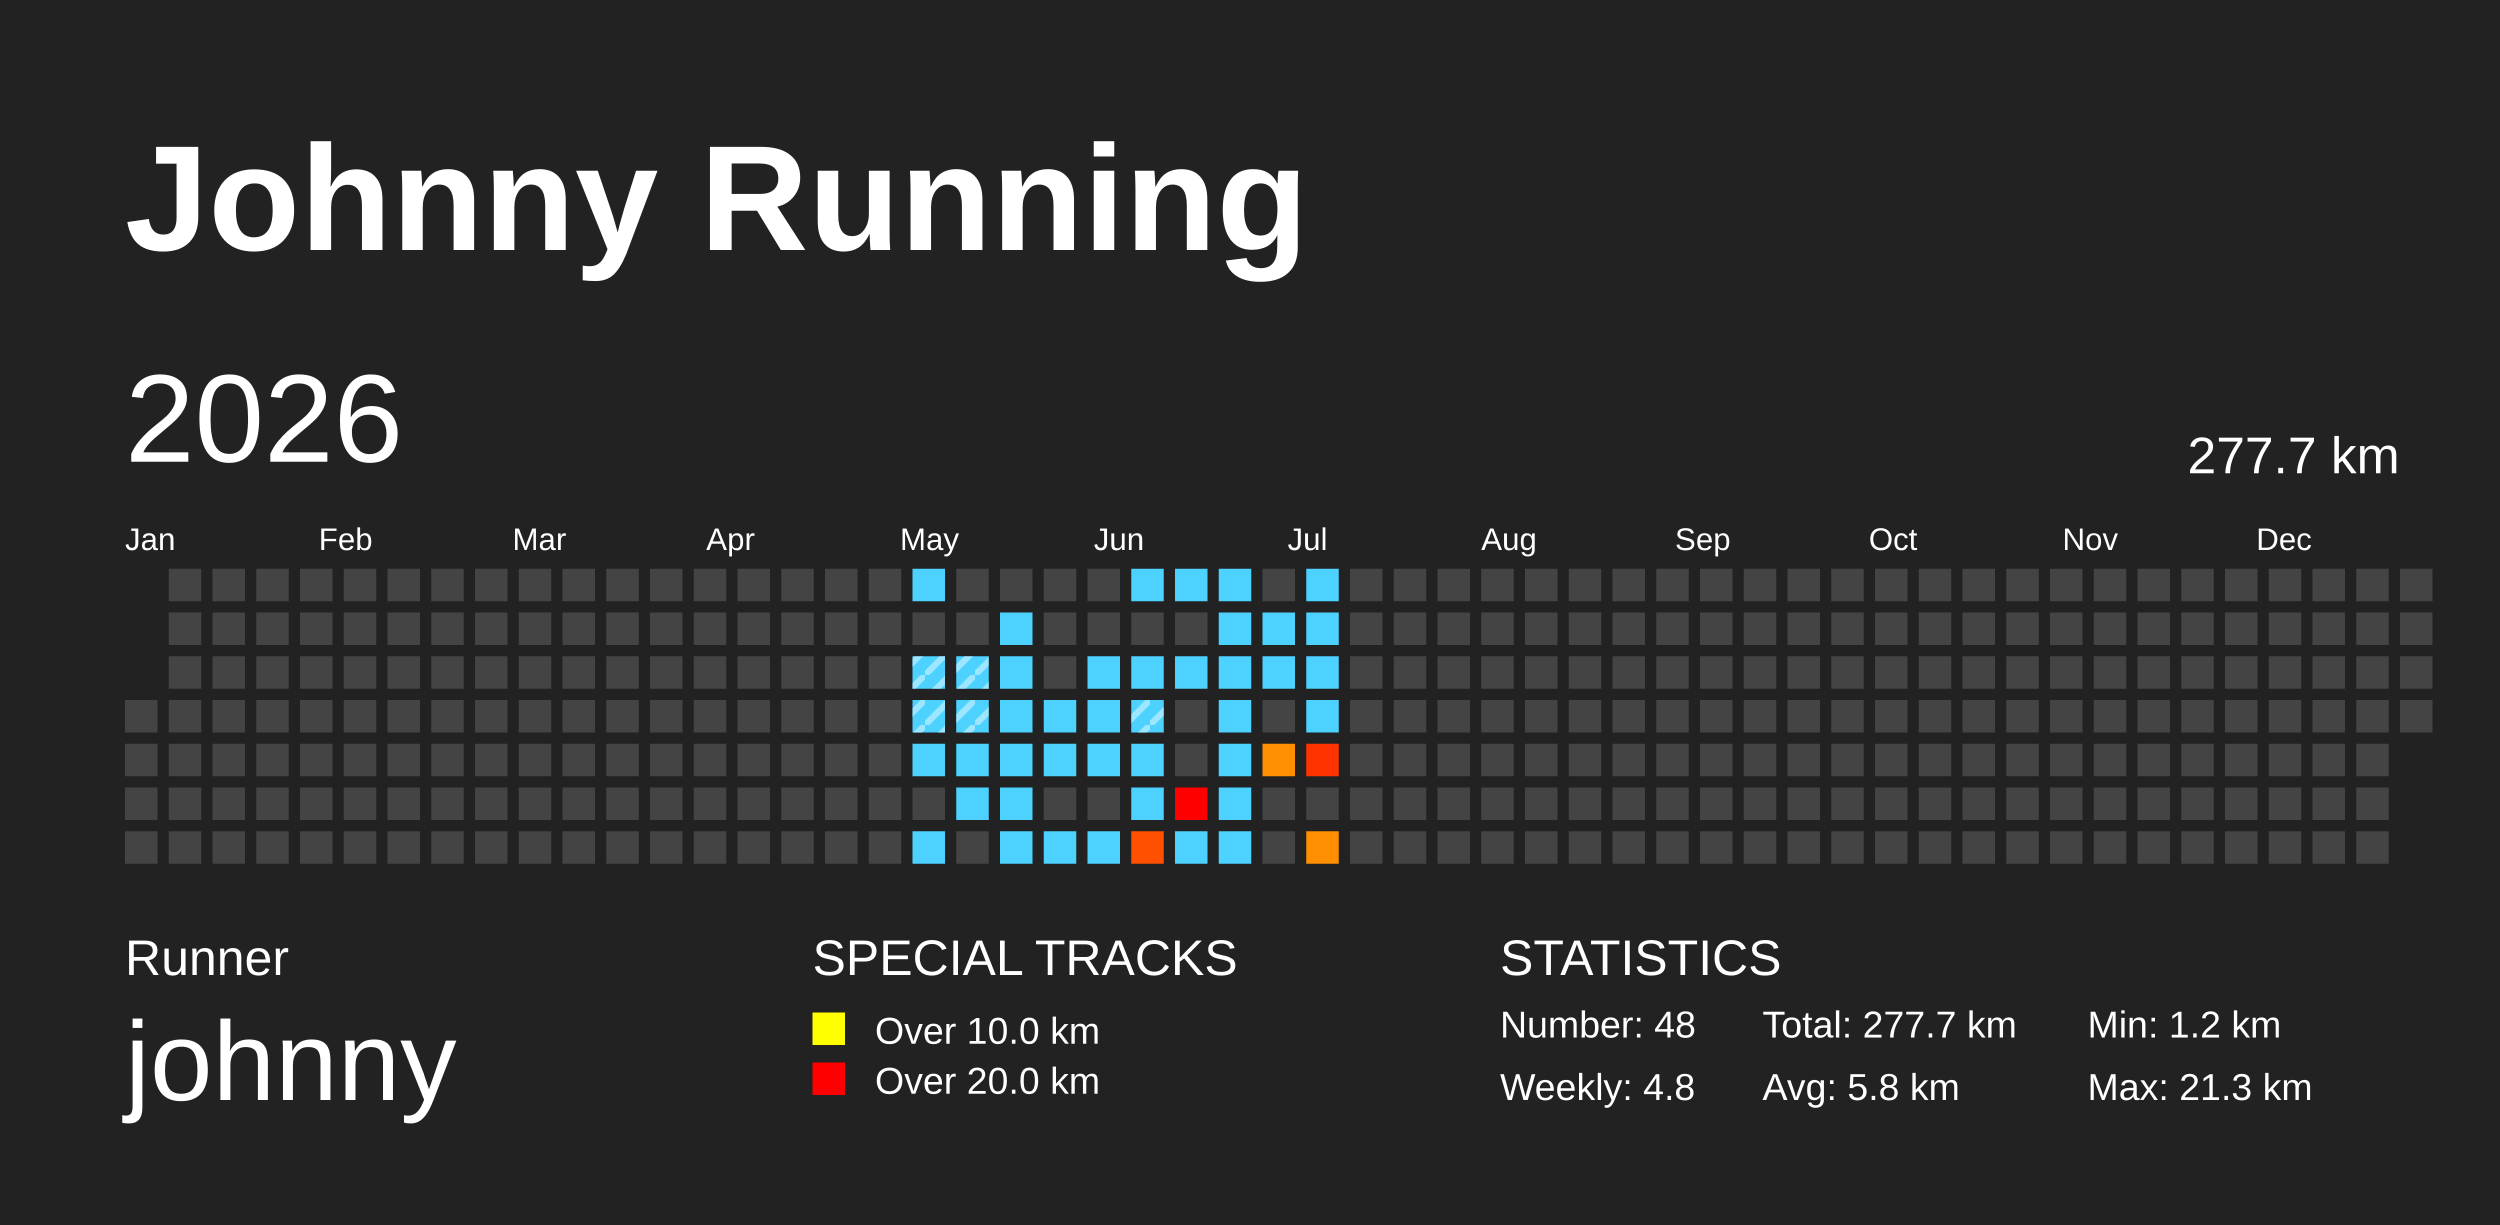
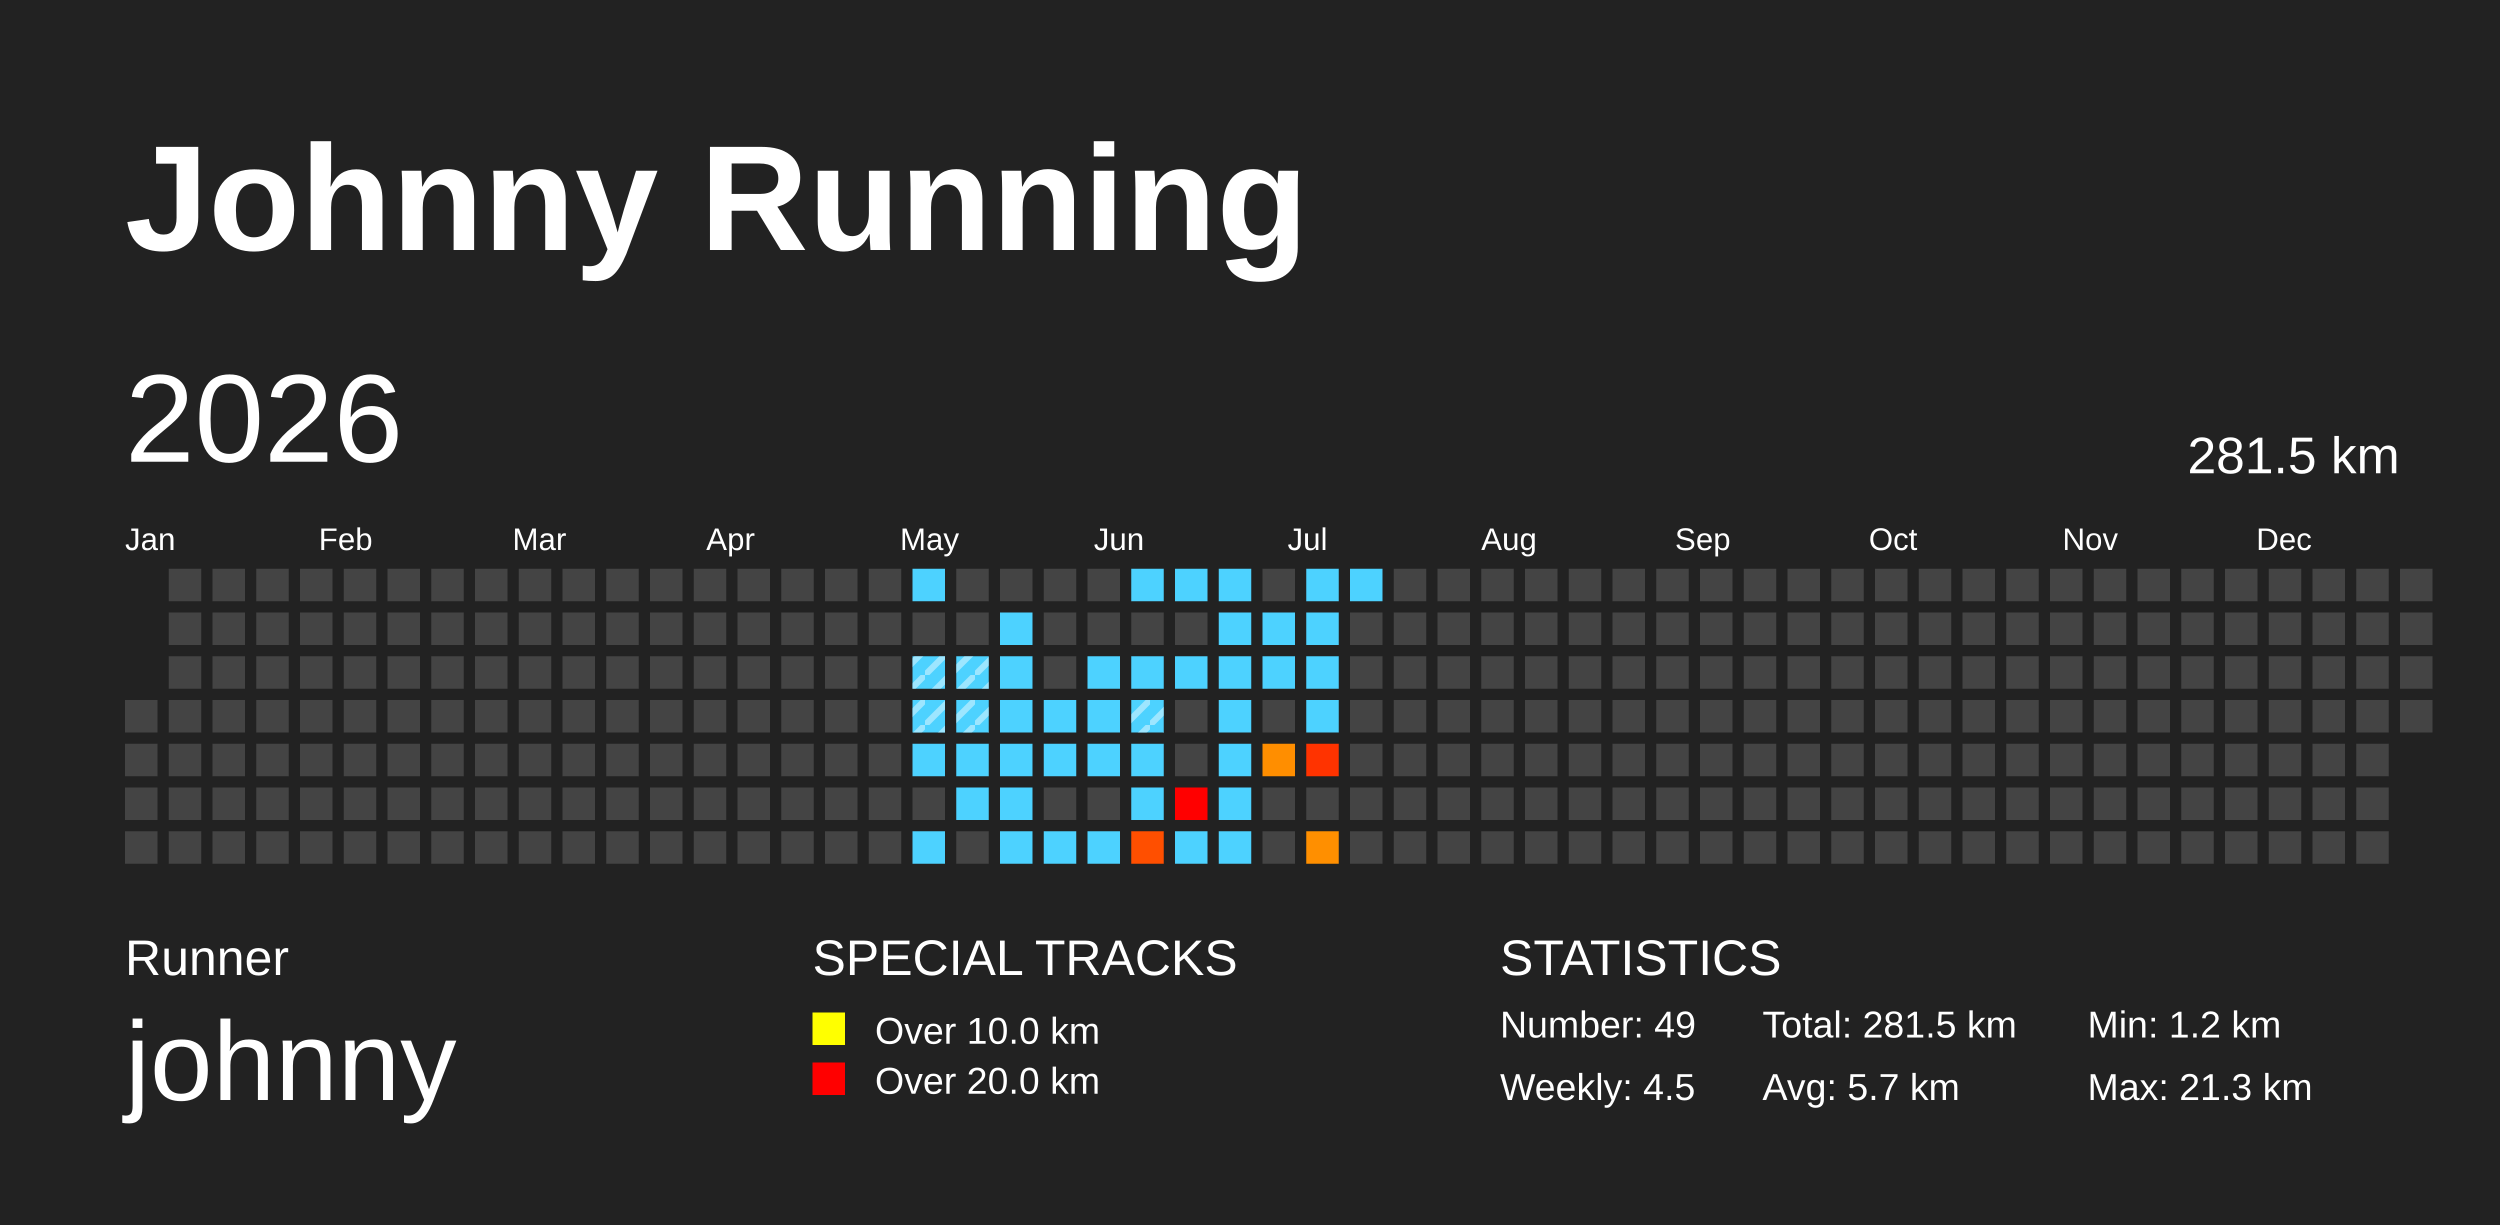
<svg xmlns="http://www.w3.org/2000/svg" baseProfile="full" height="98mm" version="1.1" viewBox="0,0,200,98" width="200mm">
  <defs>
    <pattern height="2" id="indoor-stripe" patternUnits="userSpaceOnUse" width="2">
      <line stroke="white" stroke-opacity="0.45" stroke-width="0.5" x1="0" x2="2" y1="2" y2="0" />
    </pattern>
  </defs>
  <rect fill="#222222" height="98" width="200" x="0" y="0" />
  <text fill="#FFFFFF" style="font-size:12px; font-family:Arial; font-weight:bold;" x="10" y="20">Johnny Running</text>
  <text fill="#FFFFFF" style="font-size:4px; font-family:Arial" x="10" y="78">Runner</text>
  <text fill="#FFFFFF" style="font-size:9px; font-family:Arial" x="10" y="88">johnny</text>
  <text fill="#FFFFFF" style="font-size:4px; font-family:Arial" x="65" y="78">SPECIAL TRACKS</text>
  <rect fill="yellow" height="2.6" width="2.6" x="65" y="81" />
  <text fill="#FFFFFF" style="font-size:3px; font-family:Arial" x="70" y="83.5">Over 10.0 km</text>
  <rect fill="red" height="2.6" width="2.6" x="65" y="85" />
  <text fill="#FFFFFF" style="font-size:3px; font-family:Arial" x="70" y="87.5">Over 20.0 km</text>
  <text fill="#FFFFFF" style="font-size:4px; font-family:Arial" x="120" y="78">STATISTICS</text>
-   <text fill="#FFFFFF" style="font-size:3px; font-family:Arial" x="120" y="83">Number: 48</text>
-   <text fill="#FFFFFF" style="font-size:3px; font-family:Arial" x="120" y="88">Weekly: 4.8</text>
-   <text fill="#FFFFFF" style="font-size:3px; font-family:Arial" x="141" y="83">Total: 277.7 km</text>
-   <text fill="#FFFFFF" style="font-size:3px; font-family:Arial" x="141" y="88">Avg: 5.8 km</text>
+   <text fill="#FFFFFF" style="font-size:3px; font-family:Arial" x="120" y="83">Number: 49</text>
+   <text fill="#FFFFFF" style="font-size:3px; font-family:Arial" x="120" y="88">Weekly: 4.5</text>
+   <text fill="#FFFFFF" style="font-size:3px; font-family:Arial" x="141" y="83">Total: 281.5 km</text>
+   <text fill="#FFFFFF" style="font-size:3px; font-family:Arial" x="141" y="88">Avg: 5.7 km</text>
  <text fill="#FFFFFF" style="font-size:3px; font-family:Arial" x="167" y="83">Min: 1.2 km</text>
  <text fill="#FFFFFF" style="font-size:3px; font-family:Arial" x="167" y="88">Max: 21.3 km</text>
  <text dominant-baseline="hanging" fill="#FFFFFF" style="font-size:10.0px; font-family:Arial;" x="10" y="30">2026</text>
-   <text dominant-baseline="hanging" fill="#FFFFFF" style="font-size:4.125px; font-family:Arial;" x="175" y="35">277.7 km</text>
+   <text dominant-baseline="hanging" fill="#FFFFFF" style="font-size:4.125px; font-family:Arial;" x="175" y="35">281.5 km</text>
  <text fill="#FFFFFF" style="font-size:2.5px; font-family:Arial" x="10.0" y="44">Jan</text>
  <text fill="#FFFFFF" style="font-size:2.5px; font-family:Arial" x="25.5" y="44">Feb</text>
  <text fill="#FFFFFF" style="font-size:2.5px; font-family:Arial" x="41.0" y="44">Mar</text>
  <text fill="#FFFFFF" style="font-size:2.5px; font-family:Arial" x="56.5" y="44">Apr</text>
  <text fill="#FFFFFF" style="font-size:2.5px; font-family:Arial" x="72.0" y="44">May</text>
  <text fill="#FFFFFF" style="font-size:2.5px; font-family:Arial" x="87.5" y="44">Jun</text>
  <text fill="#FFFFFF" style="font-size:2.5px; font-family:Arial" x="103.0" y="44">Jul</text>
  <text fill="#FFFFFF" style="font-size:2.5px; font-family:Arial" x="118.5" y="44">Aug</text>
  <text fill="#FFFFFF" style="font-size:2.5px; font-family:Arial" x="134.0" y="44">Sep</text>
  <text fill="#FFFFFF" style="font-size:2.5px; font-family:Arial" x="149.5" y="44">Oct</text>
  <text fill="#FFFFFF" style="font-size:2.5px; font-family:Arial" x="165.0" y="44">Nov</text>
  <text fill="#FFFFFF" style="font-size:2.5px; font-family:Arial" x="180.5" y="44">Dec</text>
  <rect fill="#444444" height="2.6" width="2.6" x="10.0" y="56.0" />
  <rect fill="#444444" height="2.6" width="2.6" x="10.0" y="59.5" />
  <rect fill="#444444" height="2.6" width="2.6" x="10.0" y="63.0" />
  <rect fill="#444444" height="2.6" width="2.6" x="10.0" y="66.5" />
  <rect fill="#444444" height="2.6" width="2.6" x="13.5" y="45.5" />
  <rect fill="#444444" height="2.6" width="2.6" x="13.5" y="49.0" />
  <rect fill="#444444" height="2.6" width="2.6" x="13.5" y="52.5" />
  <rect fill="#444444" height="2.6" width="2.6" x="13.5" y="56.0" />
  <rect fill="#444444" height="2.6" width="2.6" x="13.5" y="59.5" />
  <rect fill="#444444" height="2.6" width="2.6" x="13.5" y="63.0" />
  <rect fill="#444444" height="2.6" width="2.6" x="13.5" y="66.5" />
  <rect fill="#444444" height="2.6" width="2.6" x="17.0" y="45.5" />
  <rect fill="#444444" height="2.6" width="2.6" x="17.0" y="49.0" />
  <rect fill="#444444" height="2.6" width="2.6" x="17.0" y="52.5" />
  <rect fill="#444444" height="2.6" width="2.6" x="17.0" y="56.0" />
  <rect fill="#444444" height="2.6" width="2.6" x="17.0" y="59.5" />
  <rect fill="#444444" height="2.6" width="2.6" x="17.0" y="63.0" />
  <rect fill="#444444" height="2.6" width="2.6" x="17.0" y="66.5" />
  <rect fill="#444444" height="2.6" width="2.6" x="20.5" y="45.5" />
  <rect fill="#444444" height="2.6" width="2.6" x="20.5" y="49.0" />
  <rect fill="#444444" height="2.6" width="2.6" x="20.5" y="52.5" />
  <rect fill="#444444" height="2.6" width="2.6" x="20.5" y="56.0" />
  <rect fill="#444444" height="2.6" width="2.6" x="20.5" y="59.5" />
  <rect fill="#444444" height="2.6" width="2.6" x="20.5" y="63.0" />
  <rect fill="#444444" height="2.6" width="2.6" x="20.5" y="66.5" />
  <rect fill="#444444" height="2.6" width="2.6" x="24.0" y="45.5" />
  <rect fill="#444444" height="2.6" width="2.6" x="24.0" y="49.0" />
  <rect fill="#444444" height="2.6" width="2.6" x="24.0" y="52.5" />
  <rect fill="#444444" height="2.6" width="2.6" x="24.0" y="56.0" />
  <rect fill="#444444" height="2.6" width="2.6" x="24.0" y="59.5" />
  <rect fill="#444444" height="2.6" width="2.6" x="24.0" y="63.0" />
  <rect fill="#444444" height="2.6" width="2.6" x="24.0" y="66.5" />
  <rect fill="#444444" height="2.6" width="2.6" x="27.5" y="45.5" />
  <rect fill="#444444" height="2.6" width="2.6" x="27.5" y="49.0" />
  <rect fill="#444444" height="2.6" width="2.6" x="27.5" y="52.5" />
  <rect fill="#444444" height="2.6" width="2.6" x="27.5" y="56.0" />
  <rect fill="#444444" height="2.6" width="2.6" x="27.5" y="59.5" />
  <rect fill="#444444" height="2.6" width="2.6" x="27.5" y="63.0" />
  <rect fill="#444444" height="2.6" width="2.6" x="27.5" y="66.5" />
  <rect fill="#444444" height="2.6" width="2.6" x="31.0" y="45.5" />
  <rect fill="#444444" height="2.6" width="2.6" x="31.0" y="49.0" />
  <rect fill="#444444" height="2.6" width="2.6" x="31.0" y="52.5" />
  <rect fill="#444444" height="2.6" width="2.6" x="31.0" y="56.0" />
  <rect fill="#444444" height="2.6" width="2.6" x="31.0" y="59.5" />
  <rect fill="#444444" height="2.6" width="2.6" x="31.0" y="63.0" />
  <rect fill="#444444" height="2.6" width="2.6" x="31.0" y="66.5" />
  <rect fill="#444444" height="2.6" width="2.6" x="34.5" y="45.5" />
  <rect fill="#444444" height="2.6" width="2.6" x="34.5" y="49.0" />
  <rect fill="#444444" height="2.6" width="2.6" x="34.5" y="52.5" />
  <rect fill="#444444" height="2.6" width="2.6" x="34.5" y="56.0" />
  <rect fill="#444444" height="2.6" width="2.6" x="34.5" y="59.5" />
  <rect fill="#444444" height="2.6" width="2.6" x="34.5" y="63.0" />
  <rect fill="#444444" height="2.6" width="2.6" x="34.5" y="66.5" />
  <rect fill="#444444" height="2.6" width="2.6" x="38.0" y="45.5" />
  <rect fill="#444444" height="2.6" width="2.6" x="38.0" y="49.0" />
  <rect fill="#444444" height="2.6" width="2.6" x="38.0" y="52.5" />
  <rect fill="#444444" height="2.6" width="2.6" x="38.0" y="56.0" />
  <rect fill="#444444" height="2.6" width="2.6" x="38.0" y="59.5" />
  <rect fill="#444444" height="2.6" width="2.6" x="38.0" y="63.0" />
  <rect fill="#444444" height="2.6" width="2.6" x="38.0" y="66.5" />
  <rect fill="#444444" height="2.6" width="2.6" x="41.5" y="45.5" />
  <rect fill="#444444" height="2.6" width="2.6" x="41.5" y="49.0" />
  <rect fill="#444444" height="2.6" width="2.6" x="41.5" y="52.5" />
  <rect fill="#444444" height="2.6" width="2.6" x="41.5" y="56.0" />
  <rect fill="#444444" height="2.6" width="2.6" x="41.5" y="59.5" />
  <rect fill="#444444" height="2.6" width="2.6" x="41.5" y="63.0" />
  <rect fill="#444444" height="2.6" width="2.6" x="41.5" y="66.5" />
  <rect fill="#444444" height="2.6" width="2.6" x="45.0" y="45.5" />
  <rect fill="#444444" height="2.6" width="2.6" x="45.0" y="49.0" />
  <rect fill="#444444" height="2.6" width="2.6" x="45.0" y="52.5" />
  <rect fill="#444444" height="2.6" width="2.6" x="45.0" y="56.0" />
  <rect fill="#444444" height="2.6" width="2.6" x="45.0" y="59.5" />
  <rect fill="#444444" height="2.6" width="2.6" x="45.0" y="63.0" />
  <rect fill="#444444" height="2.6" width="2.6" x="45.0" y="66.5" />
  <rect fill="#444444" height="2.6" width="2.6" x="48.5" y="45.5" />
  <rect fill="#444444" height="2.6" width="2.6" x="48.5" y="49.0" />
  <rect fill="#444444" height="2.6" width="2.6" x="48.5" y="52.5" />
  <rect fill="#444444" height="2.6" width="2.6" x="48.5" y="56.0" />
  <rect fill="#444444" height="2.6" width="2.6" x="48.5" y="59.5" />
  <rect fill="#444444" height="2.6" width="2.6" x="48.5" y="63.0" />
  <rect fill="#444444" height="2.6" width="2.6" x="48.5" y="66.5" />
  <rect fill="#444444" height="2.6" width="2.6" x="52.0" y="45.5" />
  <rect fill="#444444" height="2.6" width="2.6" x="52.0" y="49.0" />
  <rect fill="#444444" height="2.6" width="2.6" x="52.0" y="52.5" />
  <rect fill="#444444" height="2.6" width="2.6" x="52.0" y="56.0" />
  <rect fill="#444444" height="2.6" width="2.6" x="52.0" y="59.5" />
  <rect fill="#444444" height="2.6" width="2.6" x="52.0" y="63.0" />
  <rect fill="#444444" height="2.6" width="2.6" x="52.0" y="66.5" />
  <rect fill="#444444" height="2.6" width="2.6" x="55.5" y="45.5" />
  <rect fill="#444444" height="2.6" width="2.6" x="55.5" y="49.0" />
  <rect fill="#444444" height="2.6" width="2.6" x="55.5" y="52.5" />
  <rect fill="#444444" height="2.6" width="2.6" x="55.5" y="56.0" />
  <rect fill="#444444" height="2.6" width="2.6" x="55.5" y="59.5" />
  <rect fill="#444444" height="2.6" width="2.6" x="55.5" y="63.0" />
  <rect fill="#444444" height="2.6" width="2.6" x="55.5" y="66.5" />
  <rect fill="#444444" height="2.6" width="2.6" x="59.0" y="45.5" />
  <rect fill="#444444" height="2.6" width="2.6" x="59.0" y="49.0" />
  <rect fill="#444444" height="2.6" width="2.6" x="59.0" y="52.5" />
  <rect fill="#444444" height="2.6" width="2.6" x="59.0" y="56.0" />
  <rect fill="#444444" height="2.6" width="2.6" x="59.0" y="59.5" />
  <rect fill="#444444" height="2.6" width="2.6" x="59.0" y="63.0" />
  <rect fill="#444444" height="2.6" width="2.6" x="59.0" y="66.5" />
  <rect fill="#444444" height="2.6" width="2.6" x="62.5" y="45.5" />
  <rect fill="#444444" height="2.6" width="2.6" x="62.5" y="49.0" />
  <rect fill="#444444" height="2.6" width="2.6" x="62.5" y="52.5" />
  <rect fill="#444444" height="2.6" width="2.6" x="62.5" y="56.0" />
  <rect fill="#444444" height="2.6" width="2.6" x="62.5" y="59.5" />
  <rect fill="#444444" height="2.6" width="2.6" x="62.5" y="63.0" />
  <rect fill="#444444" height="2.6" width="2.6" x="62.5" y="66.5" />
  <rect fill="#444444" height="2.6" width="2.6" x="66.0" y="45.5" />
  <rect fill="#444444" height="2.6" width="2.6" x="66.0" y="49.0" />
  <rect fill="#444444" height="2.6" width="2.6" x="66.0" y="52.5" />
  <rect fill="#444444" height="2.6" width="2.6" x="66.0" y="56.0" />
  <rect fill="#444444" height="2.6" width="2.6" x="66.0" y="59.5" />
  <rect fill="#444444" height="2.6" width="2.6" x="66.0" y="63.0" />
  <rect fill="#444444" height="2.6" width="2.6" x="66.0" y="66.5" />
  <rect fill="#444444" height="2.6" width="2.6" x="69.5" y="45.5" />
  <rect fill="#444444" height="2.6" width="2.6" x="69.5" y="49.0" />
  <rect fill="#444444" height="2.6" width="2.6" x="69.5" y="52.5" />
  <rect fill="#444444" height="2.6" width="2.6" x="69.5" y="56.0" />
  <rect fill="#444444" height="2.6" width="2.6" x="69.5" y="59.5" />
  <rect fill="#444444" height="2.6" width="2.6" x="69.5" y="63.0" />
  <rect fill="#444444" height="2.6" width="2.6" x="69.5" y="66.5" />
  <rect fill="#4dd2ff" height="2.6" width="2.6" x="73.0" y="45.5" />
  <rect fill="#444444" height="2.6" width="2.6" x="73.0" y="49.0" />
  <rect fill="#4dd2ff" height="2.6" width="2.6" x="73.0" y="52.5" />
  <rect fill="url(#indoor-stripe)" height="2.6" style="pointer-events: none;" width="2.6" x="73.0" y="52.5" />
  <rect fill="#4dd2ff" height="2.6" width="2.6" x="73.0" y="56.0" />
  <rect fill="url(#indoor-stripe)" height="2.6" style="pointer-events: none;" width="2.6" x="73.0" y="56.0" />
  <rect fill="#4dd2ff" height="2.6" width="2.6" x="73.0" y="59.5" />
  <rect fill="#444444" height="2.6" width="2.6" x="73.0" y="63.0" />
  <rect fill="#4dd2ff" height="2.6" width="2.6" x="73.0" y="66.5" />
  <rect fill="#444444" height="2.6" width="2.6" x="76.5" y="45.5" />
  <rect fill="#444444" height="2.6" width="2.6" x="76.5" y="49.0" />
  <rect fill="#4dd2ff" height="2.6" width="2.6" x="76.5" y="52.5" />
  <rect fill="url(#indoor-stripe)" height="2.6" style="pointer-events: none;" width="2.6" x="76.5" y="52.5" />
  <rect fill="#4dd2ff" height="2.6" width="2.6" x="76.5" y="56.0" />
  <rect fill="url(#indoor-stripe)" height="2.6" style="pointer-events: none;" width="2.6" x="76.5" y="56.0" />
  <rect fill="#4dd2ff" height="2.6" width="2.6" x="76.5" y="59.5" />
  <rect fill="#4dd2ff" height="2.6" width="2.6" x="76.5" y="63.0" />
  <rect fill="#444444" height="2.6" width="2.6" x="76.5" y="66.5" />
  <rect fill="#444444" height="2.6" width="2.6" x="80.0" y="45.5" />
  <rect fill="#4dd2ff" height="2.6" width="2.6" x="80.0" y="49.0" />
  <rect fill="#4dd2ff" height="2.6" width="2.6" x="80.0" y="52.5" />
  <rect fill="#4dd2ff" height="2.6" width="2.6" x="80.0" y="56.0" />
  <rect fill="#4dd2ff" height="2.6" width="2.6" x="80.0" y="59.5" />
  <rect fill="#4dd2ff" height="2.6" width="2.6" x="80.0" y="63.0" />
  <rect fill="#4dd2ff" height="2.6" width="2.6" x="80.0" y="66.5" />
  <rect fill="#444444" height="2.6" width="2.6" x="83.5" y="45.5" />
  <rect fill="#444444" height="2.6" width="2.6" x="83.5" y="49.0" />
  <rect fill="#444444" height="2.6" width="2.6" x="83.5" y="52.5" />
  <rect fill="#4dd2ff" height="2.6" width="2.6" x="83.5" y="56.0" />
  <rect fill="#4dd2ff" height="2.6" width="2.6" x="83.5" y="59.5" />
  <rect fill="#444444" height="2.6" width="2.6" x="83.5" y="63.0" />
  <rect fill="#4dd2ff" height="2.6" width="2.6" x="83.5" y="66.5" />
  <rect fill="#444444" height="2.6" width="2.6" x="87.0" y="45.5" />
  <rect fill="#444444" height="2.6" width="2.6" x="87.0" y="49.0" />
  <rect fill="#4dd2ff" height="2.6" width="2.6" x="87.0" y="52.5" />
  <rect fill="#4dd2ff" height="2.6" width="2.6" x="87.0" y="56.0" />
  <rect fill="#4dd2ff" height="2.6" width="2.6" x="87.0" y="59.5" />
  <rect fill="#444444" height="2.6" width="2.6" x="87.0" y="63.0" />
  <rect fill="#4dd2ff" height="2.6" width="2.6" x="87.0" y="66.5" />
  <rect fill="#4dd2ff" height="2.6" width="2.6" x="90.5" y="45.5" />
  <rect fill="#444444" height="2.6" width="2.6" x="90.5" y="49.0" />
  <rect fill="#4dd2ff" height="2.6" width="2.6" x="90.5" y="52.5" />
  <rect fill="#4dd2ff" height="2.6" width="2.6" x="90.5" y="56.0" />
  <rect fill="url(#indoor-stripe)" height="2.6" style="pointer-events: none;" width="2.6" x="90.5" y="56.0" />
  <rect fill="#4dd2ff" height="2.6" width="2.6" x="90.5" y="59.5" />
  <rect fill="#4dd2ff" height="2.6" width="2.6" x="90.5" y="63.0" />
  <rect fill="#ff4f00" height="2.6" width="2.6" x="90.5" y="66.5" />
  <rect fill="#4dd2ff" height="2.6" width="2.6" x="94.0" y="45.5" />
  <rect fill="#444444" height="2.6" width="2.6" x="94.0" y="49.0" />
  <rect fill="#4dd2ff" height="2.6" width="2.6" x="94.0" y="52.5" />
  <rect fill="#444444" height="2.6" width="2.6" x="94.0" y="56.0" />
  <rect fill="#444444" height="2.6" width="2.6" x="94.0" y="59.5" />
  <rect fill="red" height="2.6" width="2.6" x="94.0" y="63.0" />
  <rect fill="#4dd2ff" height="2.6" width="2.6" x="94.0" y="66.5" />
  <rect fill="#4dd2ff" height="2.6" width="2.6" x="97.5" y="45.5" />
  <rect fill="#4dd2ff" height="2.6" width="2.6" x="97.5" y="49.0" />
  <rect fill="#4dd2ff" height="2.6" width="2.6" x="97.5" y="52.5" />
  <rect fill="#4dd2ff" height="2.6" width="2.6" x="97.5" y="56.0" />
  <rect fill="#4dd2ff" height="2.6" width="2.6" x="97.5" y="59.5" />
  <rect fill="#4dd2ff" height="2.6" width="2.6" x="97.5" y="63.0" />
  <rect fill="#4dd2ff" height="2.6" width="2.6" x="97.5" y="66.5" />
  <rect fill="#444444" height="2.6" width="2.6" x="101.0" y="45.5" />
  <rect fill="#4dd2ff" height="2.6" width="2.6" x="101.0" y="49.0" />
  <rect fill="#4dd2ff" height="2.6" width="2.6" x="101.0" y="52.5" />
  <rect fill="#444444" height="2.6" width="2.6" x="101.0" y="56.0" />
  <rect fill="#ff8e00" height="2.6" width="2.6" x="101.0" y="59.5" />
  <rect fill="#444444" height="2.6" width="2.6" x="101.0" y="63.0" />
  <rect fill="#444444" height="2.6" width="2.6" x="101.0" y="66.5" />
  <rect fill="#4dd2ff" height="2.6" width="2.6" x="104.5" y="45.5" />
  <rect fill="#4dd2ff" height="2.6" width="2.6" x="104.5" y="49.0" />
  <rect fill="#4dd2ff" height="2.6" width="2.6" x="104.5" y="52.5" />
  <rect fill="#4dd2ff" height="2.6" width="2.6" x="104.5" y="56.0" />
  <rect fill="#ff3300" height="2.6" width="2.6" x="104.5" y="59.5" />
  <rect fill="#444444" height="2.6" width="2.6" x="104.5" y="63.0" />
  <rect fill="#ff8f00" height="2.6" width="2.6" x="104.5" y="66.5" />
-   <rect fill="#444444" height="2.6" width="2.6" x="108.0" y="45.5" />
+   <rect fill="#4dd2ff" height="2.6" width="2.6" x="108.0" y="45.5" />
  <rect fill="#444444" height="2.6" width="2.6" x="108.0" y="49.0" />
  <rect fill="#444444" height="2.6" width="2.6" x="108.0" y="52.5" />
  <rect fill="#444444" height="2.6" width="2.6" x="108.0" y="56.0" />
  <rect fill="#444444" height="2.6" width="2.6" x="108.0" y="59.5" />
  <rect fill="#444444" height="2.6" width="2.6" x="108.0" y="63.0" />
  <rect fill="#444444" height="2.6" width="2.6" x="108.0" y="66.5" />
  <rect fill="#444444" height="2.6" width="2.6" x="111.5" y="45.5" />
  <rect fill="#444444" height="2.6" width="2.6" x="111.5" y="49.0" />
  <rect fill="#444444" height="2.6" width="2.6" x="111.5" y="52.5" />
  <rect fill="#444444" height="2.6" width="2.6" x="111.5" y="56.0" />
  <rect fill="#444444" height="2.6" width="2.6" x="111.5" y="59.5" />
  <rect fill="#444444" height="2.6" width="2.6" x="111.5" y="63.0" />
  <rect fill="#444444" height="2.6" width="2.6" x="111.5" y="66.5" />
  <rect fill="#444444" height="2.6" width="2.6" x="115.0" y="45.5" />
  <rect fill="#444444" height="2.6" width="2.6" x="115.0" y="49.0" />
  <rect fill="#444444" height="2.6" width="2.6" x="115.0" y="52.5" />
  <rect fill="#444444" height="2.6" width="2.6" x="115.0" y="56.0" />
  <rect fill="#444444" height="2.6" width="2.6" x="115.0" y="59.5" />
  <rect fill="#444444" height="2.6" width="2.6" x="115.0" y="63.0" />
  <rect fill="#444444" height="2.6" width="2.6" x="115.0" y="66.5" />
  <rect fill="#444444" height="2.6" width="2.6" x="118.5" y="45.5" />
  <rect fill="#444444" height="2.6" width="2.6" x="118.5" y="49.0" />
  <rect fill="#444444" height="2.6" width="2.6" x="118.5" y="52.5" />
  <rect fill="#444444" height="2.6" width="2.6" x="118.5" y="56.0" />
  <rect fill="#444444" height="2.6" width="2.6" x="118.5" y="59.5" />
  <rect fill="#444444" height="2.6" width="2.6" x="118.5" y="63.0" />
  <rect fill="#444444" height="2.6" width="2.6" x="118.5" y="66.5" />
  <rect fill="#444444" height="2.6" width="2.6" x="122.0" y="45.5" />
  <rect fill="#444444" height="2.6" width="2.6" x="122.0" y="49.0" />
  <rect fill="#444444" height="2.6" width="2.6" x="122.0" y="52.5" />
  <rect fill="#444444" height="2.6" width="2.6" x="122.0" y="56.0" />
  <rect fill="#444444" height="2.6" width="2.6" x="122.0" y="59.5" />
  <rect fill="#444444" height="2.6" width="2.6" x="122.0" y="63.0" />
  <rect fill="#444444" height="2.6" width="2.6" x="122.0" y="66.5" />
  <rect fill="#444444" height="2.6" width="2.6" x="125.5" y="45.5" />
  <rect fill="#444444" height="2.6" width="2.6" x="125.5" y="49.0" />
  <rect fill="#444444" height="2.6" width="2.6" x="125.5" y="52.5" />
  <rect fill="#444444" height="2.6" width="2.6" x="125.5" y="56.0" />
  <rect fill="#444444" height="2.6" width="2.6" x="125.5" y="59.5" />
  <rect fill="#444444" height="2.6" width="2.6" x="125.5" y="63.0" />
  <rect fill="#444444" height="2.6" width="2.6" x="125.5" y="66.5" />
  <rect fill="#444444" height="2.6" width="2.6" x="129.0" y="45.5" />
  <rect fill="#444444" height="2.6" width="2.6" x="129.0" y="49.0" />
  <rect fill="#444444" height="2.6" width="2.6" x="129.0" y="52.5" />
  <rect fill="#444444" height="2.6" width="2.6" x="129.0" y="56.0" />
  <rect fill="#444444" height="2.6" width="2.6" x="129.0" y="59.5" />
  <rect fill="#444444" height="2.6" width="2.6" x="129.0" y="63.0" />
  <rect fill="#444444" height="2.6" width="2.6" x="129.0" y="66.5" />
  <rect fill="#444444" height="2.6" width="2.6" x="132.5" y="45.5" />
  <rect fill="#444444" height="2.6" width="2.6" x="132.5" y="49.0" />
  <rect fill="#444444" height="2.6" width="2.6" x="132.5" y="52.5" />
  <rect fill="#444444" height="2.6" width="2.6" x="132.5" y="56.0" />
  <rect fill="#444444" height="2.6" width="2.6" x="132.5" y="59.5" />
  <rect fill="#444444" height="2.6" width="2.6" x="132.5" y="63.0" />
  <rect fill="#444444" height="2.6" width="2.6" x="132.5" y="66.5" />
  <rect fill="#444444" height="2.6" width="2.6" x="136.0" y="45.5" />
  <rect fill="#444444" height="2.6" width="2.6" x="136.0" y="49.0" />
  <rect fill="#444444" height="2.6" width="2.6" x="136.0" y="52.5" />
  <rect fill="#444444" height="2.6" width="2.6" x="136.0" y="56.0" />
  <rect fill="#444444" height="2.6" width="2.6" x="136.0" y="59.5" />
  <rect fill="#444444" height="2.6" width="2.6" x="136.0" y="63.0" />
  <rect fill="#444444" height="2.6" width="2.6" x="136.0" y="66.5" />
  <rect fill="#444444" height="2.6" width="2.6" x="139.5" y="45.5" />
  <rect fill="#444444" height="2.6" width="2.6" x="139.5" y="49.0" />
  <rect fill="#444444" height="2.6" width="2.6" x="139.5" y="52.5" />
  <rect fill="#444444" height="2.6" width="2.6" x="139.5" y="56.0" />
  <rect fill="#444444" height="2.6" width="2.6" x="139.5" y="59.5" />
  <rect fill="#444444" height="2.6" width="2.6" x="139.5" y="63.0" />
  <rect fill="#444444" height="2.6" width="2.6" x="139.5" y="66.5" />
  <rect fill="#444444" height="2.6" width="2.6" x="143.0" y="45.5" />
  <rect fill="#444444" height="2.6" width="2.6" x="143.0" y="49.0" />
  <rect fill="#444444" height="2.6" width="2.6" x="143.0" y="52.5" />
  <rect fill="#444444" height="2.6" width="2.6" x="143.0" y="56.0" />
  <rect fill="#444444" height="2.6" width="2.6" x="143.0" y="59.5" />
  <rect fill="#444444" height="2.6" width="2.6" x="143.0" y="63.0" />
  <rect fill="#444444" height="2.6" width="2.6" x="143.0" y="66.5" />
  <rect fill="#444444" height="2.6" width="2.6" x="146.5" y="45.5" />
  <rect fill="#444444" height="2.6" width="2.6" x="146.5" y="49.0" />
  <rect fill="#444444" height="2.6" width="2.6" x="146.5" y="52.5" />
  <rect fill="#444444" height="2.6" width="2.6" x="146.5" y="56.0" />
  <rect fill="#444444" height="2.6" width="2.6" x="146.5" y="59.5" />
  <rect fill="#444444" height="2.6" width="2.6" x="146.5" y="63.0" />
  <rect fill="#444444" height="2.6" width="2.6" x="146.5" y="66.5" />
  <rect fill="#444444" height="2.6" width="2.6" x="150.0" y="45.5" />
  <rect fill="#444444" height="2.6" width="2.6" x="150.0" y="49.0" />
  <rect fill="#444444" height="2.6" width="2.6" x="150.0" y="52.5" />
  <rect fill="#444444" height="2.6" width="2.6" x="150.0" y="56.0" />
  <rect fill="#444444" height="2.6" width="2.6" x="150.0" y="59.5" />
  <rect fill="#444444" height="2.6" width="2.6" x="150.0" y="63.0" />
  <rect fill="#444444" height="2.6" width="2.6" x="150.0" y="66.5" />
  <rect fill="#444444" height="2.6" width="2.6" x="153.5" y="45.5" />
  <rect fill="#444444" height="2.6" width="2.6" x="153.5" y="49.0" />
  <rect fill="#444444" height="2.6" width="2.6" x="153.5" y="52.5" />
  <rect fill="#444444" height="2.6" width="2.6" x="153.5" y="56.0" />
  <rect fill="#444444" height="2.6" width="2.6" x="153.5" y="59.5" />
  <rect fill="#444444" height="2.6" width="2.6" x="153.5" y="63.0" />
  <rect fill="#444444" height="2.6" width="2.6" x="153.5" y="66.5" />
  <rect fill="#444444" height="2.6" width="2.6" x="157.0" y="45.5" />
  <rect fill="#444444" height="2.6" width="2.6" x="157.0" y="49.0" />
  <rect fill="#444444" height="2.6" width="2.6" x="157.0" y="52.5" />
  <rect fill="#444444" height="2.6" width="2.6" x="157.0" y="56.0" />
  <rect fill="#444444" height="2.6" width="2.6" x="157.0" y="59.5" />
  <rect fill="#444444" height="2.6" width="2.6" x="157.0" y="63.0" />
  <rect fill="#444444" height="2.6" width="2.6" x="157.0" y="66.5" />
  <rect fill="#444444" height="2.6" width="2.6" x="160.5" y="45.5" />
  <rect fill="#444444" height="2.6" width="2.6" x="160.5" y="49.0" />
  <rect fill="#444444" height="2.6" width="2.6" x="160.5" y="52.5" />
  <rect fill="#444444" height="2.6" width="2.6" x="160.5" y="56.0" />
  <rect fill="#444444" height="2.6" width="2.6" x="160.5" y="59.5" />
  <rect fill="#444444" height="2.6" width="2.6" x="160.5" y="63.0" />
  <rect fill="#444444" height="2.6" width="2.6" x="160.5" y="66.5" />
  <rect fill="#444444" height="2.6" width="2.6" x="164.0" y="45.5" />
  <rect fill="#444444" height="2.6" width="2.6" x="164.0" y="49.0" />
  <rect fill="#444444" height="2.6" width="2.6" x="164.0" y="52.5" />
  <rect fill="#444444" height="2.6" width="2.6" x="164.0" y="56.0" />
  <rect fill="#444444" height="2.6" width="2.6" x="164.0" y="59.5" />
  <rect fill="#444444" height="2.6" width="2.6" x="164.0" y="63.0" />
  <rect fill="#444444" height="2.6" width="2.6" x="164.0" y="66.5" />
  <rect fill="#444444" height="2.6" width="2.6" x="167.5" y="45.5" />
  <rect fill="#444444" height="2.6" width="2.6" x="167.5" y="49.0" />
  <rect fill="#444444" height="2.6" width="2.6" x="167.5" y="52.5" />
  <rect fill="#444444" height="2.6" width="2.6" x="167.5" y="56.0" />
  <rect fill="#444444" height="2.6" width="2.6" x="167.5" y="59.5" />
  <rect fill="#444444" height="2.6" width="2.6" x="167.5" y="63.0" />
  <rect fill="#444444" height="2.6" width="2.6" x="167.5" y="66.5" />
  <rect fill="#444444" height="2.6" width="2.6" x="171.0" y="45.5" />
  <rect fill="#444444" height="2.6" width="2.6" x="171.0" y="49.0" />
  <rect fill="#444444" height="2.6" width="2.6" x="171.0" y="52.5" />
  <rect fill="#444444" height="2.6" width="2.6" x="171.0" y="56.0" />
  <rect fill="#444444" height="2.6" width="2.6" x="171.0" y="59.5" />
  <rect fill="#444444" height="2.6" width="2.6" x="171.0" y="63.0" />
  <rect fill="#444444" height="2.6" width="2.6" x="171.0" y="66.5" />
  <rect fill="#444444" height="2.6" width="2.6" x="174.5" y="45.5" />
  <rect fill="#444444" height="2.6" width="2.6" x="174.5" y="49.0" />
  <rect fill="#444444" height="2.6" width="2.6" x="174.5" y="52.5" />
  <rect fill="#444444" height="2.6" width="2.6" x="174.5" y="56.0" />
  <rect fill="#444444" height="2.6" width="2.6" x="174.5" y="59.5" />
  <rect fill="#444444" height="2.6" width="2.6" x="174.5" y="63.0" />
  <rect fill="#444444" height="2.6" width="2.6" x="174.5" y="66.5" />
  <rect fill="#444444" height="2.6" width="2.6" x="178.0" y="45.5" />
  <rect fill="#444444" height="2.6" width="2.6" x="178.0" y="49.0" />
  <rect fill="#444444" height="2.6" width="2.6" x="178.0" y="52.5" />
  <rect fill="#444444" height="2.6" width="2.6" x="178.0" y="56.0" />
  <rect fill="#444444" height="2.6" width="2.6" x="178.0" y="59.5" />
  <rect fill="#444444" height="2.6" width="2.6" x="178.0" y="63.0" />
  <rect fill="#444444" height="2.6" width="2.6" x="178.0" y="66.5" />
  <rect fill="#444444" height="2.6" width="2.6" x="181.5" y="45.5" />
  <rect fill="#444444" height="2.6" width="2.6" x="181.5" y="49.0" />
  <rect fill="#444444" height="2.6" width="2.6" x="181.5" y="52.5" />
  <rect fill="#444444" height="2.6" width="2.6" x="181.5" y="56.0" />
  <rect fill="#444444" height="2.6" width="2.6" x="181.5" y="59.5" />
  <rect fill="#444444" height="2.6" width="2.6" x="181.5" y="63.0" />
  <rect fill="#444444" height="2.6" width="2.6" x="181.5" y="66.5" />
  <rect fill="#444444" height="2.6" width="2.6" x="185.0" y="45.5" />
  <rect fill="#444444" height="2.6" width="2.6" x="185.0" y="49.0" />
  <rect fill="#444444" height="2.6" width="2.6" x="185.0" y="52.5" />
  <rect fill="#444444" height="2.6" width="2.6" x="185.0" y="56.0" />
  <rect fill="#444444" height="2.6" width="2.6" x="185.0" y="59.5" />
  <rect fill="#444444" height="2.6" width="2.6" x="185.0" y="63.0" />
  <rect fill="#444444" height="2.6" width="2.6" x="185.0" y="66.5" />
  <rect fill="#444444" height="2.6" width="2.6" x="188.5" y="45.5" />
  <rect fill="#444444" height="2.6" width="2.6" x="188.5" y="49.0" />
  <rect fill="#444444" height="2.6" width="2.6" x="188.5" y="52.5" />
  <rect fill="#444444" height="2.6" width="2.6" x="188.5" y="56.0" />
  <rect fill="#444444" height="2.6" width="2.6" x="188.5" y="59.5" />
  <rect fill="#444444" height="2.6" width="2.6" x="188.5" y="63.0" />
  <rect fill="#444444" height="2.6" width="2.6" x="188.5" y="66.5" />
  <rect fill="#444444" height="2.6" width="2.6" x="192.0" y="45.5" />
  <rect fill="#444444" height="2.6" width="2.6" x="192.0" y="49.0" />
  <rect fill="#444444" height="2.6" width="2.6" x="192.0" y="52.5" />
  <rect fill="#444444" height="2.6" width="2.6" x="192.0" y="56.0" />
</svg>
